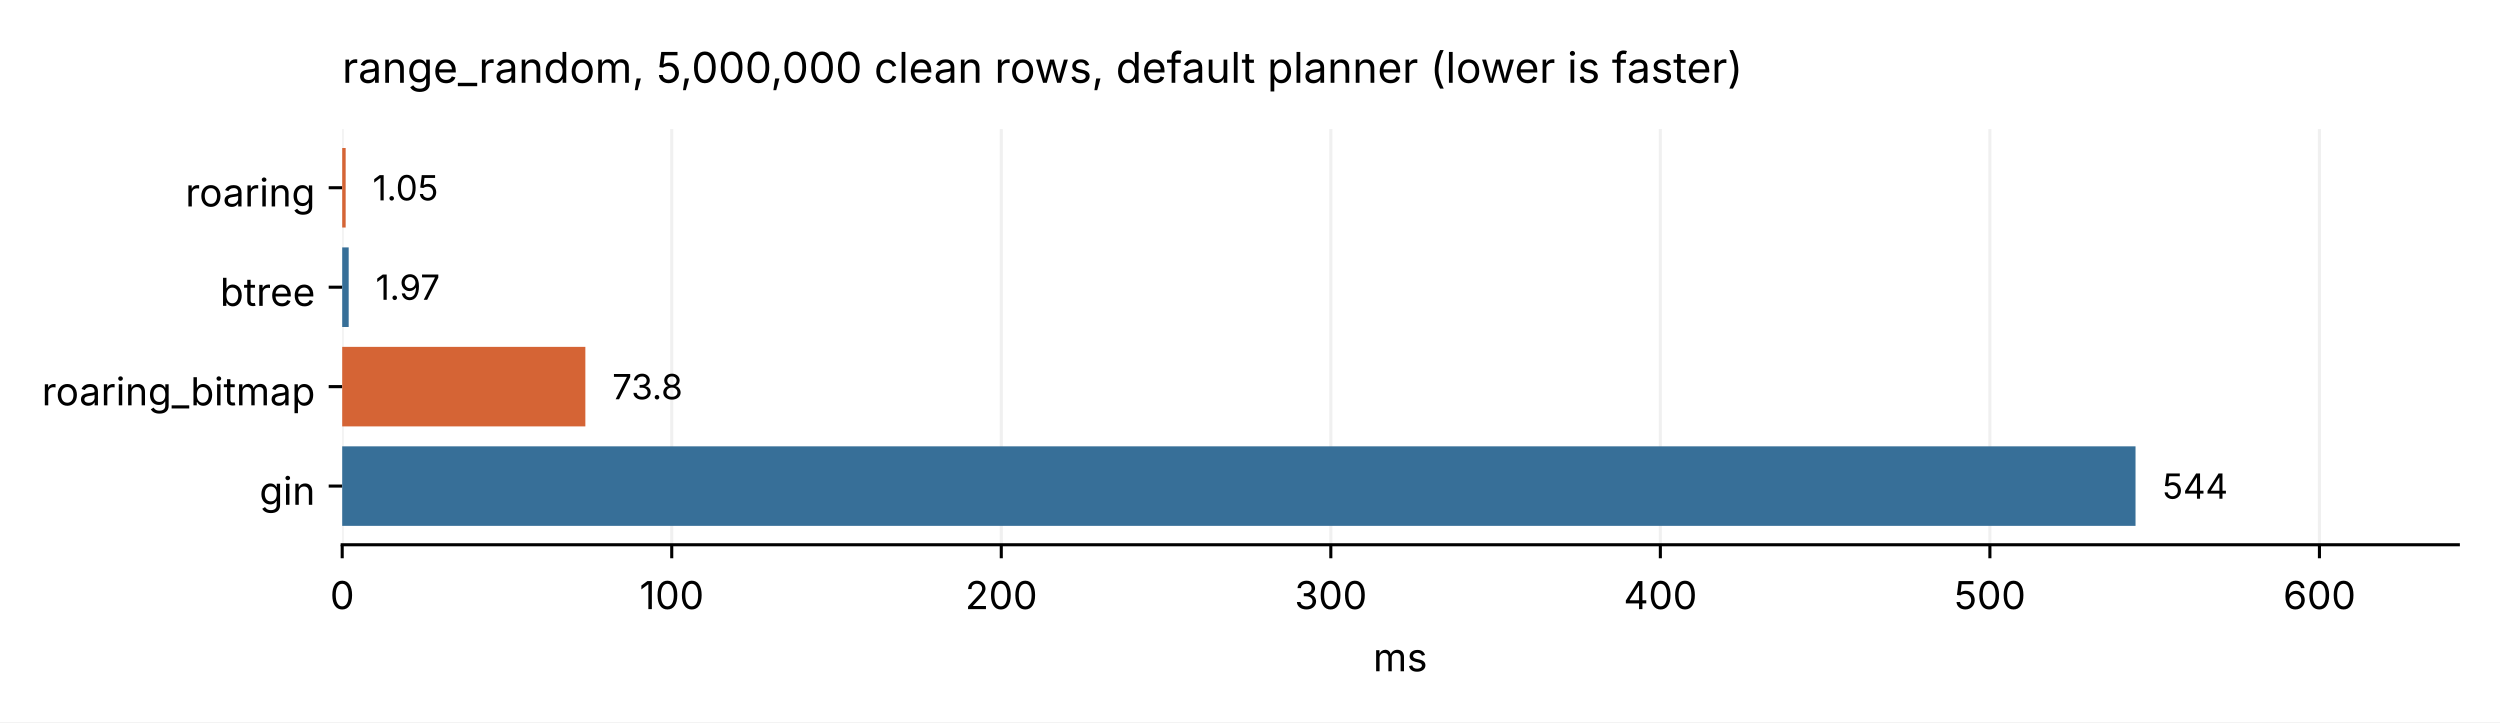
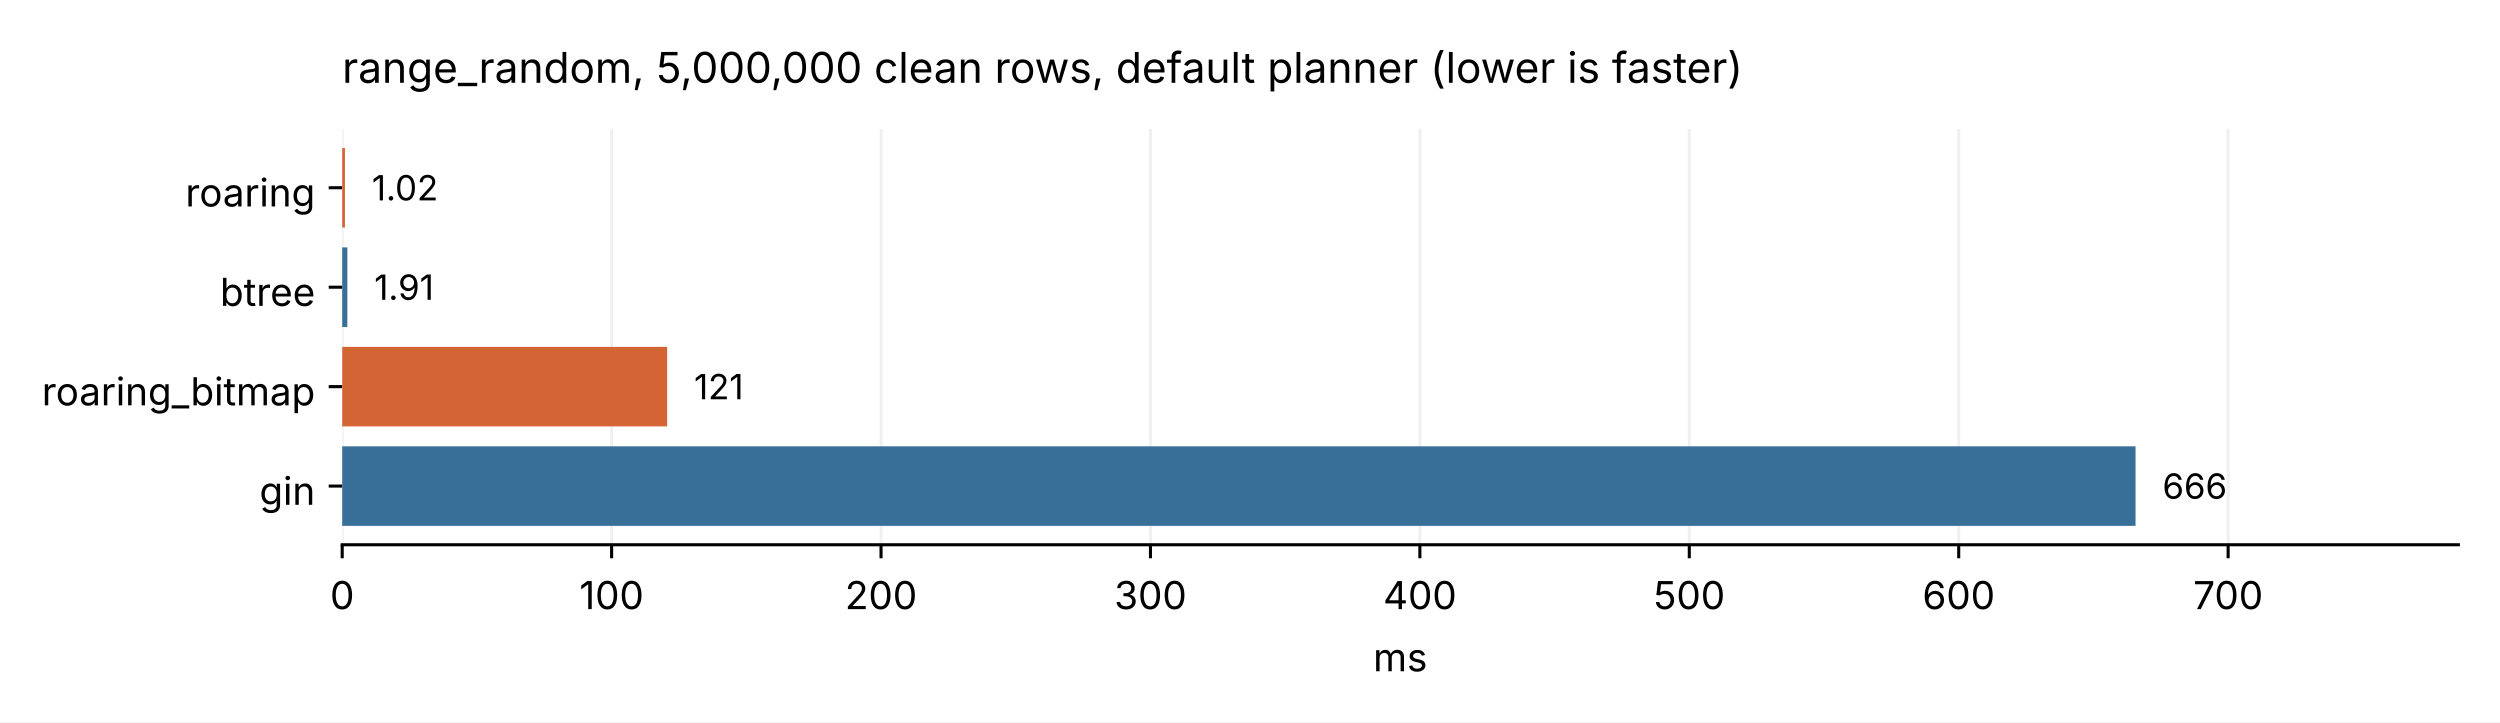
<svg xmlns="http://www.w3.org/2000/svg" xmlns:xlink="http://www.w3.org/1999/xlink" width="648pt" height="187.2pt" viewBox="0 0 648 187.2" version="1.1">
  <defs>
    <style type="text/css">*{stroke-linejoin: round; stroke-linecap: butt}</style>
  </defs>
  <g id="figure_1">
    <g id="patch_1">
      <path d="M 0 187.2  L 648 187.2  L 648 0  L 0 0  z " style="fill: #ffffff" />
    </g>
    <g id="axes_1">
      <g id="patch_2">
        <path d="M 88.698 141.201  L 637.2 141.201  L 637.2 33.456  L 88.698 33.456  z " style="fill: #ffffff" />
      </g>
      <g id="matplotlib.axis_1">
        <g id="xtick_1">
          <g id="line2d_1">
            <path d="M 88.698 141.201  L 88.698 33.456  " clip-path="url(#pd33717ee8c)" style="fill: none; stroke: #b0b0b0; stroke-opacity: 0.18; stroke-width: 0.8; stroke-linecap: square" />
          </g>
          <g id="line2d_2">
            <defs>
              <path id="ma59535495f" d="M 0 0  L 0 3.5  " style="stroke: #000000; stroke-width: 0.8" />
            </defs>
            <g>
              <use xlink:href="#ma59535495f" x="88.698" y="141.201" style="stroke: #000000; stroke-width: 0.8" />
            </g>
          </g>
          <g id="text_1">
            <text style="font-size: 10px; font-family: 'Inter', 'DejaVu Sans', 'Bitstream Vera Sans', 'Computer Modern Sans Serif', 'Lucida Grande', 'Verdana', 'Geneva', 'Lucid', 'Arial', 'Helvetica', 'Avant Garde', sans-serif; text-anchor: middle" x="88.698" y="157.888" transform="rotate(-0 88.6975 157.8883)">0</text>
          </g>
        </g>
        <g id="xtick_2">
          <g id="line2d_3">
-             <path d="M 174.114 141.201  L 174.114 33.456  " clip-path="url(#pd33717ee8c)" style="fill: none; stroke: #b0b0b0; stroke-opacity: 0.18; stroke-width: 0.8; stroke-linecap: square" />
+             <path d="M 158.531 141.201  L 158.531 33.456  " clip-path="url(#pd33717ee8c)" style="fill: none; stroke: #b0b0b0; stroke-opacity: 0.18; stroke-width: 0.8; stroke-linecap: square" />
          </g>
          <g id="line2d_4">
            <g>
-               <use xlink:href="#ma59535495f" x="174.114" y="141.201" style="stroke: #000000; stroke-width: 0.8" />
+               <use xlink:href="#ma59535495f" x="158.531" y="141.201" style="stroke: #000000; stroke-width: 0.8" />
            </g>
          </g>
          <g id="text_2">
-             <text style="font-size: 10px; font-family: 'Inter', 'DejaVu Sans', 'Bitstream Vera Sans', 'Computer Modern Sans Serif', 'Lucida Grande', 'Verdana', 'Geneva', 'Lucid', 'Arial', 'Helvetica', 'Avant Garde', sans-serif; text-anchor: middle" x="174.114" y="157.888" transform="rotate(-0 174.1142 157.8883)">100</text>
+             <text style="font-size: 10px; font-family: 'Inter', 'DejaVu Sans', 'Bitstream Vera Sans', 'Computer Modern Sans Serif', 'Lucida Grande', 'Verdana', 'Geneva', 'Lucid', 'Arial', 'Helvetica', 'Avant Garde', sans-serif; text-anchor: middle" x="158.531" y="157.888" transform="rotate(-0 158.531 157.8883)">100</text>
          </g>
        </g>
        <g id="xtick_3">
          <g id="line2d_5">
-             <path d="M 259.531 141.201  L 259.531 33.456  " clip-path="url(#pd33717ee8c)" style="fill: none; stroke: #b0b0b0; stroke-opacity: 0.18; stroke-width: 0.8; stroke-linecap: square" />
+             <path d="M 228.364 141.201  L 228.364 33.456  " clip-path="url(#pd33717ee8c)" style="fill: none; stroke: #b0b0b0; stroke-opacity: 0.18; stroke-width: 0.8; stroke-linecap: square" />
          </g>
          <g id="line2d_6">
            <g>
-               <use xlink:href="#ma59535495f" x="259.531" y="141.201" style="stroke: #000000; stroke-width: 0.8" />
+               <use xlink:href="#ma59535495f" x="228.364" y="141.201" style="stroke: #000000; stroke-width: 0.8" />
            </g>
          </g>
          <g id="text_3">
-             <text style="font-size: 10px; font-family: 'Inter', 'DejaVu Sans', 'Bitstream Vera Sans', 'Computer Modern Sans Serif', 'Lucida Grande', 'Verdana', 'Geneva', 'Lucid', 'Arial', 'Helvetica', 'Avant Garde', sans-serif; text-anchor: middle" x="259.531" y="157.888" transform="rotate(-0 259.5309 157.8883)">200</text>
+             <text style="font-size: 10px; font-family: 'Inter', 'DejaVu Sans', 'Bitstream Vera Sans', 'Computer Modern Sans Serif', 'Lucida Grande', 'Verdana', 'Geneva', 'Lucid', 'Arial', 'Helvetica', 'Avant Garde', sans-serif; text-anchor: middle" x="228.364" y="157.888" transform="rotate(-0 228.3645 157.8883)">200</text>
          </g>
        </g>
        <g id="xtick_4">
          <g id="line2d_7">
-             <path d="M 344.948 141.201  L 344.948 33.456  " clip-path="url(#pd33717ee8c)" style="fill: none; stroke: #b0b0b0; stroke-opacity: 0.18; stroke-width: 0.8; stroke-linecap: square" />
+             <path d="M 298.198 141.201  L 298.198 33.456  " clip-path="url(#pd33717ee8c)" style="fill: none; stroke: #b0b0b0; stroke-opacity: 0.18; stroke-width: 0.8; stroke-linecap: square" />
          </g>
          <g id="line2d_8">
            <g>
-               <use xlink:href="#ma59535495f" x="344.948" y="141.201" style="stroke: #000000; stroke-width: 0.8" />
+               <use xlink:href="#ma59535495f" x="298.198" y="141.201" style="stroke: #000000; stroke-width: 0.8" />
            </g>
          </g>
          <g id="text_4">
-             <text style="font-size: 10px; font-family: 'Inter', 'DejaVu Sans', 'Bitstream Vera Sans', 'Computer Modern Sans Serif', 'Lucida Grande', 'Verdana', 'Geneva', 'Lucid', 'Arial', 'Helvetica', 'Avant Garde', sans-serif; text-anchor: middle" x="344.948" y="157.888" transform="rotate(-0 344.9476 157.8883)">300</text>
+             <text style="font-size: 10px; font-family: 'Inter', 'DejaVu Sans', 'Bitstream Vera Sans', 'Computer Modern Sans Serif', 'Lucida Grande', 'Verdana', 'Geneva', 'Lucid', 'Arial', 'Helvetica', 'Avant Garde', sans-serif; text-anchor: middle" x="298.198" y="157.888" transform="rotate(-0 298.198 157.8883)">300</text>
          </g>
        </g>
        <g id="xtick_5">
          <g id="line2d_9">
-             <path d="M 430.364 141.201  L 430.364 33.456  " clip-path="url(#pd33717ee8c)" style="fill: none; stroke: #b0b0b0; stroke-opacity: 0.18; stroke-width: 0.8; stroke-linecap: square" />
+             <path d="M 368.031 141.201  L 368.031 33.456  " clip-path="url(#pd33717ee8c)" style="fill: none; stroke: #b0b0b0; stroke-opacity: 0.18; stroke-width: 0.8; stroke-linecap: square" />
          </g>
          <g id="line2d_10">
            <g>
-               <use xlink:href="#ma59535495f" x="430.364" y="141.201" style="stroke: #000000; stroke-width: 0.8" />
+               <use xlink:href="#ma59535495f" x="368.031" y="141.201" style="stroke: #000000; stroke-width: 0.8" />
            </g>
          </g>
          <g id="text_5">
-             <text style="font-size: 10px; font-family: 'Inter', 'DejaVu Sans', 'Bitstream Vera Sans', 'Computer Modern Sans Serif', 'Lucida Grande', 'Verdana', 'Geneva', 'Lucid', 'Arial', 'Helvetica', 'Avant Garde', sans-serif; text-anchor: middle" x="430.364" y="157.888" transform="rotate(-0 430.3644 157.8883)">400</text>
+             <text style="font-size: 10px; font-family: 'Inter', 'DejaVu Sans', 'Bitstream Vera Sans', 'Computer Modern Sans Serif', 'Lucida Grande', 'Verdana', 'Geneva', 'Lucid', 'Arial', 'Helvetica', 'Avant Garde', sans-serif; text-anchor: middle" x="368.031" y="157.888" transform="rotate(-0 368.0314 157.8883)">400</text>
          </g>
        </g>
        <g id="xtick_6">
          <g id="line2d_11">
-             <path d="M 515.781 141.201  L 515.781 33.456  " clip-path="url(#pd33717ee8c)" style="fill: none; stroke: #b0b0b0; stroke-opacity: 0.18; stroke-width: 0.8; stroke-linecap: square" />
+             <path d="M 437.865 141.201  L 437.865 33.456  " clip-path="url(#pd33717ee8c)" style="fill: none; stroke: #b0b0b0; stroke-opacity: 0.18; stroke-width: 0.8; stroke-linecap: square" />
          </g>
          <g id="line2d_12">
            <g>
-               <use xlink:href="#ma59535495f" x="515.781" y="141.201" style="stroke: #000000; stroke-width: 0.8" />
+               <use xlink:href="#ma59535495f" x="437.865" y="141.201" style="stroke: #000000; stroke-width: 0.8" />
            </g>
          </g>
          <g id="text_6">
-             <text style="font-size: 10px; font-family: 'Inter', 'DejaVu Sans', 'Bitstream Vera Sans', 'Computer Modern Sans Serif', 'Lucida Grande', 'Verdana', 'Geneva', 'Lucid', 'Arial', 'Helvetica', 'Avant Garde', sans-serif; text-anchor: middle" x="515.781" y="157.888" transform="rotate(-0 515.7811 157.8883)">500</text>
+             <text style="font-size: 10px; font-family: 'Inter', 'DejaVu Sans', 'Bitstream Vera Sans', 'Computer Modern Sans Serif', 'Lucida Grande', 'Verdana', 'Geneva', 'Lucid', 'Arial', 'Helvetica', 'Avant Garde', sans-serif; text-anchor: middle" x="437.865" y="157.888" transform="rotate(-0 437.8649 157.8883)">500</text>
          </g>
        </g>
        <g id="xtick_7">
          <g id="line2d_13">
-             <path d="M 601.198 141.201  L 601.198 33.456  " clip-path="url(#pd33717ee8c)" style="fill: none; stroke: #b0b0b0; stroke-opacity: 0.18; stroke-width: 0.8; stroke-linecap: square" />
+             <path d="M 507.698 141.201  L 507.698 33.456  " clip-path="url(#pd33717ee8c)" style="fill: none; stroke: #b0b0b0; stroke-opacity: 0.18; stroke-width: 0.8; stroke-linecap: square" />
          </g>
          <g id="line2d_14">
            <g>
-               <use xlink:href="#ma59535495f" x="601.198" y="141.201" style="stroke: #000000; stroke-width: 0.8" />
+               <use xlink:href="#ma59535495f" x="507.698" y="141.201" style="stroke: #000000; stroke-width: 0.8" />
            </g>
          </g>
          <g id="text_7">
-             <text style="font-size: 10px; font-family: 'Inter', 'DejaVu Sans', 'Bitstream Vera Sans', 'Computer Modern Sans Serif', 'Lucida Grande', 'Verdana', 'Geneva', 'Lucid', 'Arial', 'Helvetica', 'Avant Garde', sans-serif; text-anchor: middle" x="601.198" y="157.888" transform="rotate(-0 601.1978 157.8883)">600</text>
-           </g>
-         </g>
-         <g id="text_8">
+             <text style="font-size: 10px; font-family: 'Inter', 'DejaVu Sans', 'Bitstream Vera Sans', 'Computer Modern Sans Serif', 'Lucida Grande', 'Verdana', 'Geneva', 'Lucid', 'Arial', 'Helvetica', 'Avant Garde', sans-serif; text-anchor: middle" x="507.698" y="157.888" transform="rotate(-0 507.6984 157.8883)">600</text>
+           </g>
+         </g>
+         <g id="xtick_8">
+           <g id="line2d_15">
+             <path d="M 577.532 141.201  L 577.532 33.456  " clip-path="url(#pd33717ee8c)" style="fill: none; stroke: #b0b0b0; stroke-opacity: 0.18; stroke-width: 0.8; stroke-linecap: square" />
+           </g>
+           <g id="line2d_16">
+             <g>
+               <use xlink:href="#ma59535495f" x="577.532" y="141.201" style="stroke: #000000; stroke-width: 0.8" />
+             </g>
+           </g>
+           <g id="text_8">
+             <text style="font-size: 10px; font-family: 'Inter', 'DejaVu Sans', 'Bitstream Vera Sans', 'Computer Modern Sans Serif', 'Lucida Grande', 'Verdana', 'Geneva', 'Lucid', 'Arial', 'Helvetica', 'Avant Garde', sans-serif; text-anchor: middle" x="577.532" y="157.888" transform="rotate(-0 577.5319 157.8883)">700</text>
+           </g>
+         </g>
+         <g id="text_9">
          <text style="font-size: 10px; font-family: 'Inter', 'DejaVu Sans', 'Bitstream Vera Sans', 'Computer Modern Sans Serif', 'Lucida Grande', 'Verdana', 'Geneva', 'Lucid', 'Arial', 'Helvetica', 'Avant Garde', sans-serif; text-anchor: middle" x="362.949" y="173.988" transform="rotate(-0 362.9488 173.9879)">ms</text>
        </g>
      </g>
      <g id="matplotlib.axis_2">
        <g id="ytick_1">
-           <g id="line2d_15">
+           <g id="line2d_17">
            <defs>
              <path id="m4e99cf1144" d="M 0 0  L -3.5 0  " style="stroke: #000000; stroke-width: 0.8" />
            </defs>
            <g>
              <use xlink:href="#m4e99cf1144" x="88.698" y="48.664" style="stroke: #000000; stroke-width: 0.8" />
            </g>
          </g>
-           <g id="text_9">
+           <g id="text_10">
            <text style="font-size: 10px; font-family: 'Inter', 'DejaVu Sans', 'Bitstream Vera Sans', 'Computer Modern Sans Serif', 'Lucida Grande', 'Verdana', 'Geneva', 'Lucid', 'Arial', 'Helvetica', 'Avant Garde', sans-serif; text-anchor: end" x="81.698" y="53.508" transform="rotate(-0 81.6975 53.50796)">roaring</text>
          </g>
        </g>
        <g id="ytick_2">
-           <g id="line2d_16">
+           <g id="line2d_18">
            <g>
              <use xlink:href="#m4e99cf1144" x="88.698" y="74.44" style="stroke: #000000; stroke-width: 0.8" />
            </g>
          </g>
-           <g id="text_10">
+           <g id="text_11">
            <text style="font-size: 10px; font-family: 'Inter', 'DejaVu Sans', 'Bitstream Vera Sans', 'Computer Modern Sans Serif', 'Lucida Grande', 'Verdana', 'Geneva', 'Lucid', 'Arial', 'Helvetica', 'Avant Garde', sans-serif; text-anchor: end" x="81.698" y="79.284" transform="rotate(-0 81.6975 79.28416)">btree</text>
          </g>
        </g>
        <g id="ytick_3">
-           <g id="line2d_17">
+           <g id="line2d_19">
            <g>
              <use xlink:href="#m4e99cf1144" x="88.698" y="100.217" style="stroke: #000000; stroke-width: 0.8" />
            </g>
          </g>
-           <g id="text_11">
+           <g id="text_12">
            <text style="font-size: 10px; font-family: 'Inter', 'DejaVu Sans', 'Bitstream Vera Sans', 'Computer Modern Sans Serif', 'Lucida Grande', 'Verdana', 'Geneva', 'Lucid', 'Arial', 'Helvetica', 'Avant Garde', sans-serif; text-anchor: end" x="81.698" y="105.06" transform="rotate(-0 81.6975 105.0604)">roaring_bitmap</text>
          </g>
        </g>
        <g id="ytick_4">
-           <g id="line2d_18">
+           <g id="line2d_20">
            <g>
              <use xlink:href="#m4e99cf1144" x="88.698" y="125.993" style="stroke: #000000; stroke-width: 0.8" />
            </g>
          </g>
-           <g id="text_12">
+           <g id="text_13">
            <text style="font-size: 10px; font-family: 'Inter', 'DejaVu Sans', 'Bitstream Vera Sans', 'Computer Modern Sans Serif', 'Lucida Grande', 'Verdana', 'Geneva', 'Lucid', 'Arial', 'Helvetica', 'Avant Garde', sans-serif; text-anchor: end" x="81.698" y="130.837" transform="rotate(-0 81.6975 130.8366)">gin</text>
          </g>
        </g>
      </g>
      <g id="patch_3">
-         <path d="M 88.698 38.354  L 89.596 38.354  L 89.596 58.975  L 88.698 58.975  z " clip-path="url(#pd33717ee8c)" style="fill: #d56435" />
+         <path d="M 88.698 38.354  L 89.409 38.354  L 89.409 58.975  L 88.698 58.975  z " clip-path="url(#pd33717ee8c)" style="fill: #d56435" />
      </g>
      <g id="patch_4">
-         <path d="M 88.698 64.13  L 90.382 64.13  L 90.382 84.751  L 88.698 84.751  z " clip-path="url(#pd33717ee8c)" style="fill: #376f98" />
+         <path d="M 88.698 64.13  L 90.033 64.13  L 90.033 84.751  L 88.698 84.751  z " clip-path="url(#pd33717ee8c)" style="fill: #376f98" />
      </g>
      <g id="patch_5">
-         <path d="M 88.698 89.906  L 151.724 89.906  L 151.724 110.527  L 88.698 110.527  z " clip-path="url(#pd33717ee8c)" style="fill: #d56435" />
+         <path d="M 88.698 89.906  L 172.927 89.906  L 172.927 110.527  L 88.698 110.527  z " clip-path="url(#pd33717ee8c)" style="fill: #d56435" />
      </g>
      <g id="patch_6">
        <path d="M 88.698 115.682  L 553.53 115.682  L 553.53 136.303  L 88.698 136.303  z " clip-path="url(#pd33717ee8c)" style="fill: #376f98" />
      </g>
      <g id="patch_7">
        <path d="M 88.698 141.201  L 637.2 141.201  " style="fill: none; stroke: #000000; stroke-width: 0.8; stroke-linejoin: miter; stroke-linecap: square" />
      </g>
-       <g id="text_13">
-         <text style="font-size: 9px; font-family: 'Inter', 'DejaVu Sans', 'Bitstream Vera Sans', 'Computer Modern Sans Serif', 'Lucida Grande', 'Verdana', 'Geneva', 'Lucid', 'Arial', 'Helvetica', 'Avant Garde', sans-serif; text-anchor: start" x="96.569" y="51.938" transform="rotate(-0 96.56857 51.93814)">1.05</text>
-       </g>
      <g id="text_14">
-         <text style="font-size: 9px; font-family: 'Inter', 'DejaVu Sans', 'Bitstream Vera Sans', 'Computer Modern Sans Serif', 'Lucida Grande', 'Verdana', 'Geneva', 'Lucid', 'Arial', 'Helvetica', 'Avant Garde', sans-serif; text-anchor: start" x="97.354" y="77.714" transform="rotate(-0 97.35441 77.71434)">1.97</text>
+         <text style="font-size: 9px; font-family: 'Inter', 'DejaVu Sans', 'Bitstream Vera Sans', 'Computer Modern Sans Serif', 'Lucida Grande', 'Verdana', 'Geneva', 'Lucid', 'Arial', 'Helvetica', 'Avant Garde', sans-serif; text-anchor: start" x="96.382" y="51.938" transform="rotate(-0 96.38159 51.93814)">1.02</text>
      </g>
      <g id="text_15">
-         <text style="font-size: 9px; font-family: 'Inter', 'DejaVu Sans', 'Bitstream Vera Sans', 'Computer Modern Sans Serif', 'Lucida Grande', 'Verdana', 'Geneva', 'Lucid', 'Arial', 'Helvetica', 'Avant Garde', sans-serif; text-anchor: start" x="158.696" y="103.491" transform="rotate(-0 158.6964 103.4905)">73.8</text>
+         <text style="font-size: 9px; font-family: 'Inter', 'DejaVu Sans', 'Bitstream Vera Sans', 'Computer Modern Sans Serif', 'Lucida Grande', 'Verdana', 'Geneva', 'Lucid', 'Arial', 'Helvetica', 'Avant Garde', sans-serif; text-anchor: start" x="97.005" y="77.714" transform="rotate(-0 97.00521 77.71434)">1.91</text>
      </g>
      <g id="text_16">
-         <text style="font-size: 9px; font-family: 'Inter', 'DejaVu Sans', 'Bitstream Vera Sans', 'Computer Modern Sans Serif', 'Lucida Grande', 'Verdana', 'Geneva', 'Lucid', 'Arial', 'Helvetica', 'Avant Garde', sans-serif; text-anchor: start" x="560.503" y="129.267" transform="rotate(-0 560.5026 129.2667)">544</text>
+         <text style="font-size: 9px; font-family: 'Inter', 'DejaVu Sans', 'Bitstream Vera Sans', 'Computer Modern Sans Serif', 'Lucida Grande', 'Verdana', 'Geneva', 'Lucid', 'Arial', 'Helvetica', 'Avant Garde', sans-serif; text-anchor: start" x="179.9" y="103.491" transform="rotate(-0 179.8996 103.4905)">121</text>
      </g>
      <g id="text_17">
+         <text style="font-size: 9px; font-family: 'Inter', 'DejaVu Sans', 'Bitstream Vera Sans', 'Computer Modern Sans Serif', 'Lucida Grande', 'Verdana', 'Geneva', 'Lucid', 'Arial', 'Helvetica', 'Avant Garde', sans-serif; text-anchor: start" x="560.503" y="129.267" transform="rotate(-0 560.5026 129.2667)">666</text>
+       </g>
+       <g id="text_18">
        <text style="font-size: 11px; font-family: 'Inter', 'DejaVu Sans', 'Bitstream Vera Sans', 'Computer Modern Sans Serif', 'Lucida Grande', 'Verdana', 'Geneva', 'Lucid', 'Arial', 'Helvetica', 'Avant Garde', sans-serif; text-anchor: start" x="88.698" y="21.456" transform="rotate(-0 88.6975 21.45625)">range_random, 5,000,000 clean rows, default planner (lower is faster)</text>
      </g>
    </g>
  </g>
  <defs>
    <clipPath id="pd33717ee8c">
      <rect x="88.698" y="33.456" width="548.503" height="107.745" />
    </clipPath>
  </defs>
</svg>
